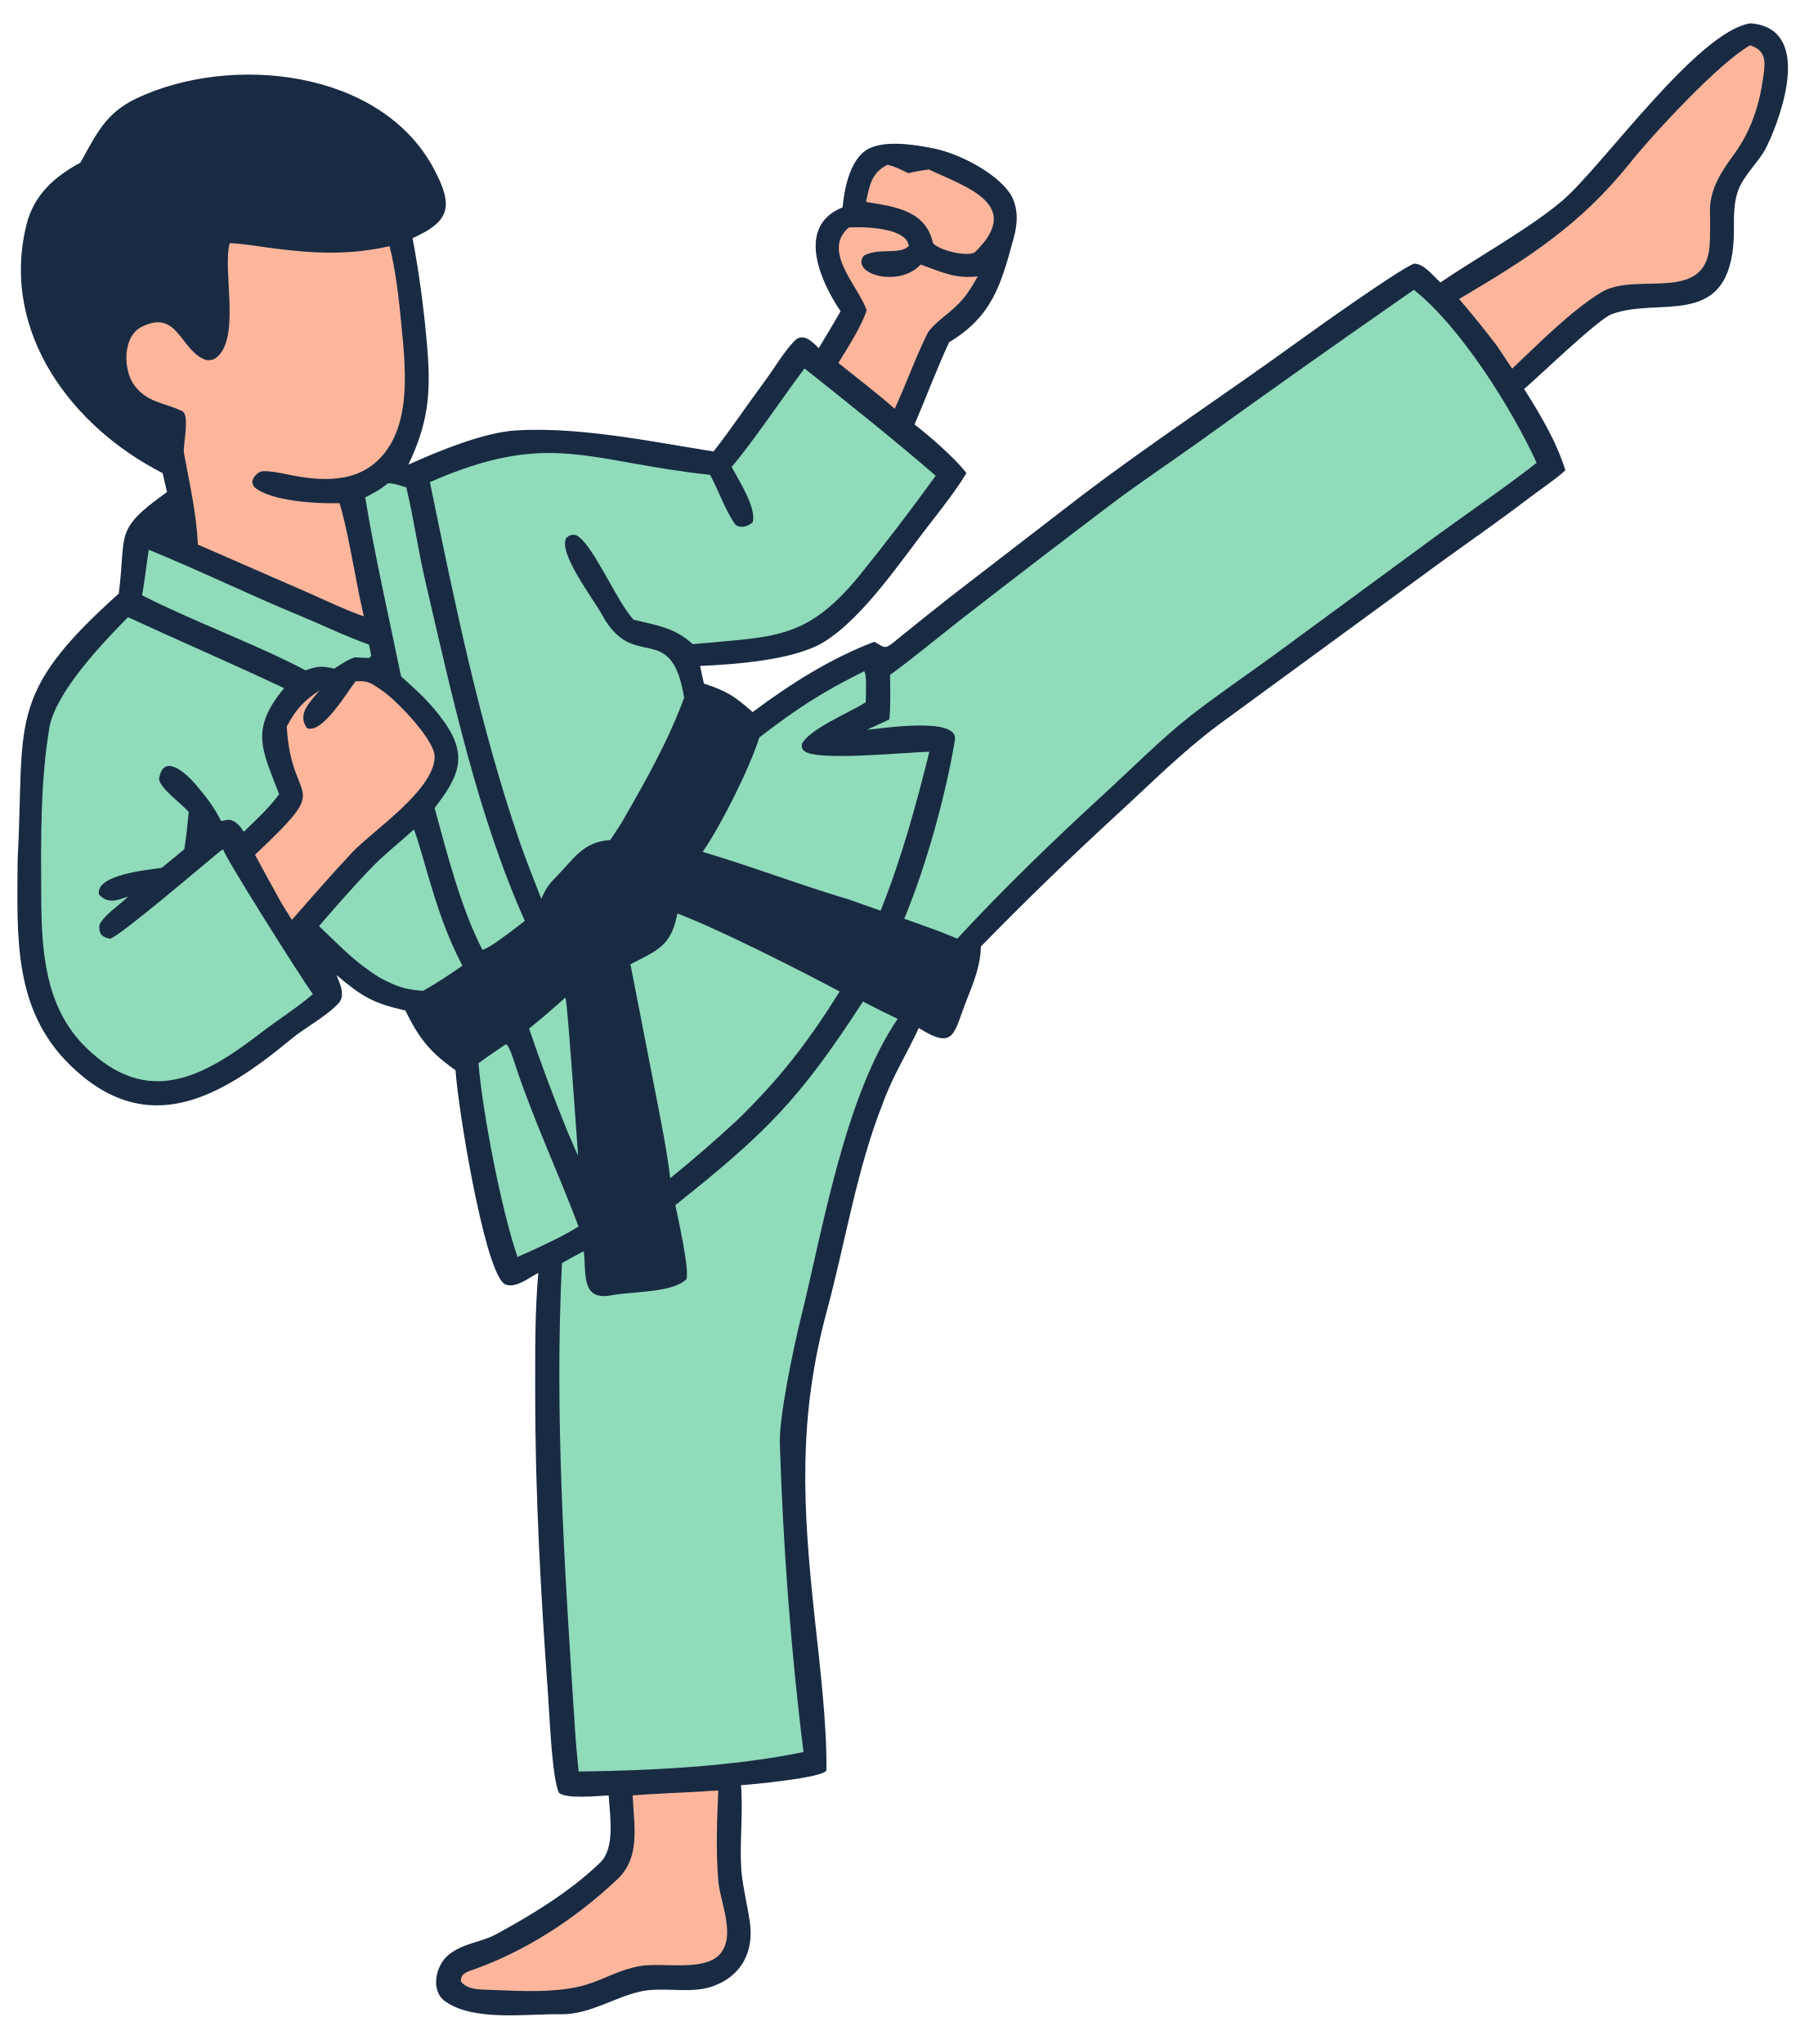
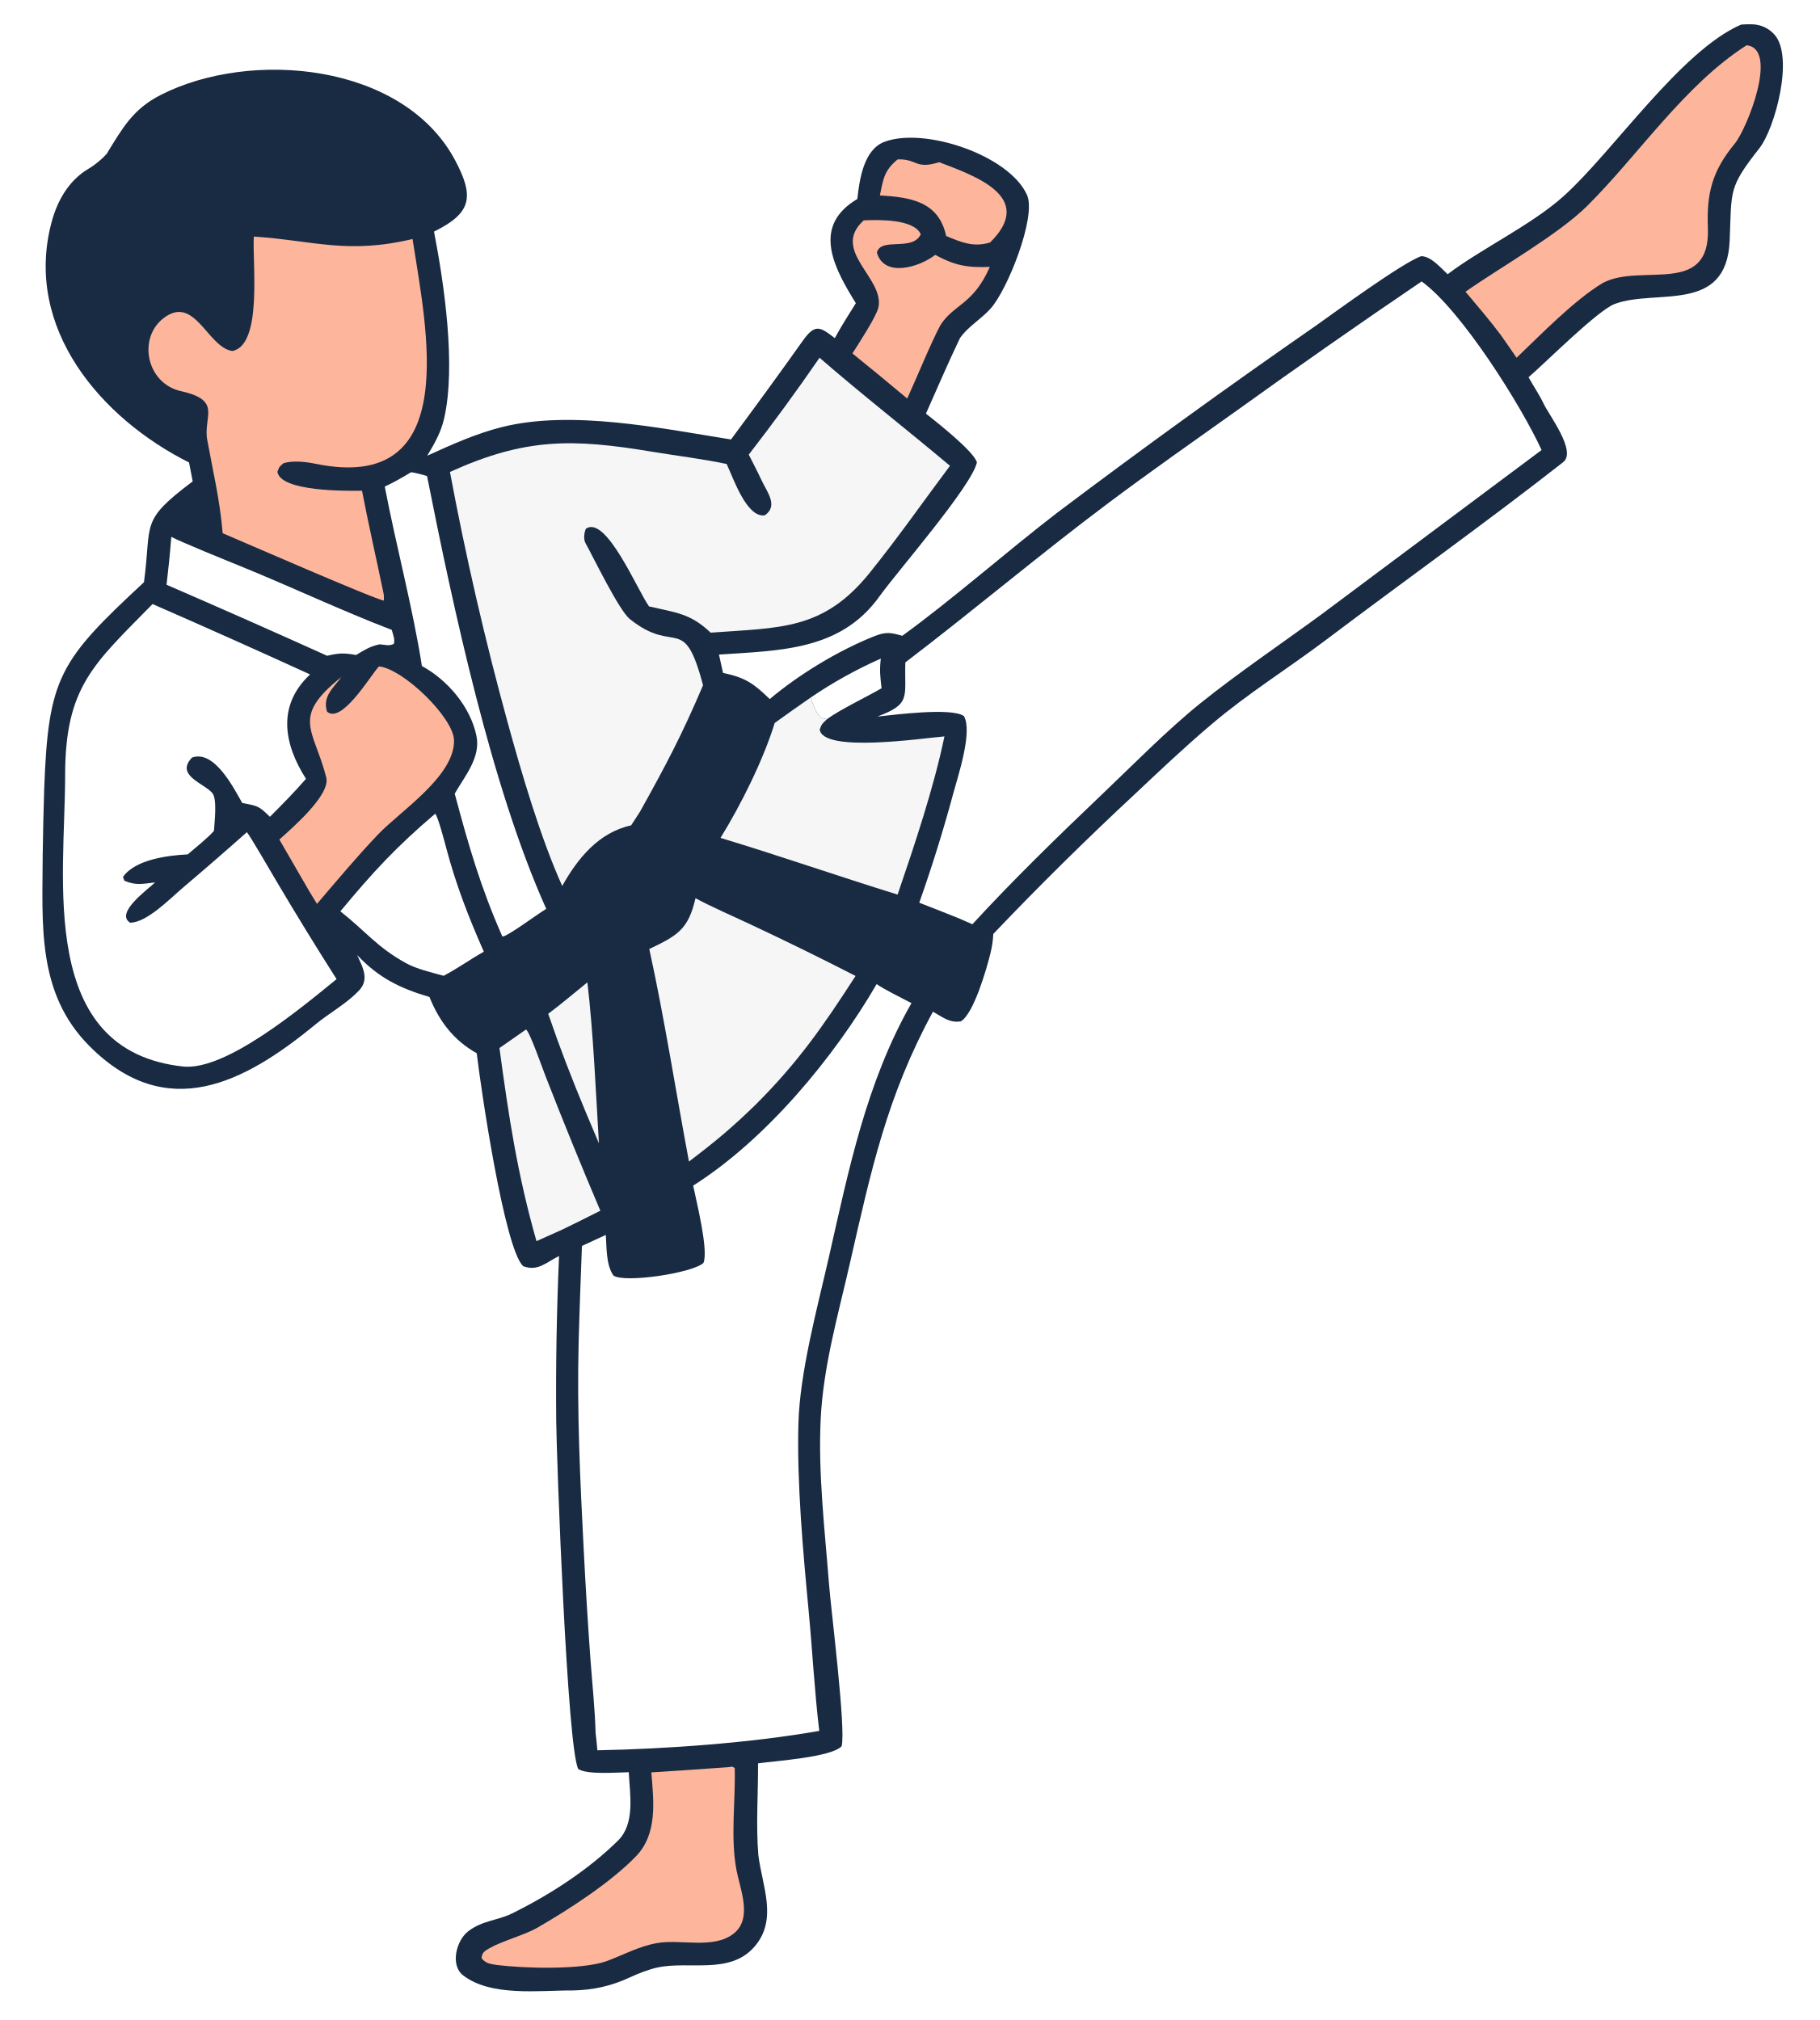
- <svg xmlns="http://www.w3.org/2000/svg" viewBox="220 185 590 670">
-   <path fill="#192B43" d="M793.924 192.633C814.065 194.272 804.575 221.936 799.197 233.096C796.914 237.832 791.617 242.389 789.805 247.581C787.79 253.353 788.808 259.42 788.271 265.397C785.734 292.964 763.43 282.157 748.235 288.062C743.898 289.747 725.01 307.922 719.692 312.519C725.018 320.931 730.224 329.587 733.208 339.142C730.501 341.756 724.77 345.613 721.589 348.042C712.344 355.101 702.776 361.779 693.335 368.568L619.5 422.579C607.411 431.608 597.842 441.323 586.802 451.448C571.067 465.877 556.5 480 541.57 495.27C541.545 501.275 539.192 507.086 536.979 512.66C532.628 523.617 533.131 529.484 521.216 521.957C517.466 530.251 512.691 537.591 509.444 546.668C500.883 568.13 497.099 592.51 491.155 614.451C481.572 649.827 483.177 678.665 487.019 714.531C488.687 730.104 491.127 749.738 490.947 765.194C490.919 767.643 466.22 769.986 462.943 770.161C463.677 779.358 462.428 788.959 463.055 798.196C463.58 803.867 464.994 809.264 465.828 814.929C467.252 824.607 463.209 832.668 453.714 836.074C446.343 838.719 437.517 836.117 430.026 837.777C421.42 839.684 413.663 845.146 404.442 845.252C393.057 844.98 375.415 847.804 365.902 840.985C361.084 837.53 362.75 829.272 367.064 825.778C371.918 821.848 377.587 821.766 382.615 819.047C394.467 812.637 407.171 804.84 416.871 795.439C421.731 790.6 419.969 780.193 419.55 773.518C415.843 773.697 405.679 774.759 403.226 772.652C400.948 767.534 400.179 747.582 399.692 740.784C397.33 707.849 395.441 674.714 395.472 641.689C395.485 627.969 395.304 615.908 396.487 602.227C393.855 603.629 390.684 606.097 387.683 606.332C386.788 606.402 385.66 606.181 384.99 605.547C378.423 599.325 370.04 547.428 369.354 535.821C360.921 529.844 357.441 525.491 352.898 516.222C342.412 513.889 338.627 511.671 330.344 504.614C331.536 507.836 333.592 511.613 330.526 514.357C326.208 518.649 320.041 521.816 315.438 525.621C292.532 544.551 268.362 558.964 242.925 534.069C224.22 515.763 225.629 491.802 225.779 466.962C228.206 421.391 221.72 412.856 258.942 379.569C261.505 359.543 257.101 358.915 274.747 346.288L273.307 340.072C243.819 325.103 220.02 294.064 228.638 258.822C231.044 248.984 237.655 243.032 246.353 238.309C251.595 229.031 254.499 222.094 264.824 217.213C295.532 202.694 344.812 207.534 362.259 240.356C368.76 252.584 367.621 257.545 355.265 263.064C357.54 275.229 359.086 287.013 360.108 299.35C361.337 314.185 360.279 323.97 353.884 337.296C363.775 332.853 378.585 326.718 389.255 326.082C410.03 324.842 433.394 329.732 453.946 332.984C459.689 325.65 465.288 317.267 470.886 309.734C474.041 305.457 476.755 300.651 480.42 296.793C483.287 293.776 486.381 297.075 488.423 299.124C490.863 295.12 493.252 291.084 495.587 287.019C488.92 277.201 480.841 259.155 496.244 252.971C496.792 246.922 498.618 237.908 503.782 234.35C509.147 230.654 519.759 232.369 526.185 233.669C534.304 235.312 546.36 241.43 551.181 248.438C553.923 252.991 553.723 257.967 552.353 263.005C548.178 278.353 545.337 288.658 531.176 297.182C527.441 305.126 523.393 315.838 519.83 324.166C524.203 327.369 533.885 335.887 536.827 340.105C533.855 345.114 528.661 351.831 524.917 356.616C515.438 368.731 503.243 387.255 490.208 395.373C480.472 401.436 460.759 402.797 449.511 403.293L450.773 409.056C458.253 411.534 460.908 413.195 466.748 418.416C478.917 409.304 492.425 400.725 506.69 395.357C509.685 397.072 509.973 397.975 512.706 395.757C518.984 390.661 525.265 385.595 531.628 380.604L574.382 347.665C596.979 330.484 622.041 313.997 645.116 297.277C651.245 292.835 678.181 273.629 683.55 271.423C686.784 271.371 689.58 275.151 692.249 277.578C703.717 269.739 722.171 259.449 732.357 250.651C745.617 239.199 776.5 195.282 793.924 192.633Z" />
-   <path fill="#90DBBA" d="M683.531 279.997C698.83 292.096 715.701 318.997 723.79 336.713C713.981 344.397 701.692 352.801 691.496 360.235L637.686 399.738C628.729 406.252 618.571 413.164 609.947 419.942C600.68 427.227 590.679 437.275 581.893 445.333C565.139 460.699 549.311 475.982 533.854 492.668L529.123 490.752C525.144 489.194 520.54 487.665 516.465 486.151C523.568 469.026 530.027 445.937 533.071 427.548C534.352 419.807 509.169 423.777 504.192 424.23L511.562 420.835C512.054 416.236 511.852 410.904 511.807 406.225C519.498 400.641 528.386 393.243 535.989 387.322C552.299 374.666 568.686 362.109 585.15 349.654C594.234 342.84 603.518 336.685 612.734 330.087C636.19 313.188 659.789 296.491 683.531 279.997Z" />
-   <path fill="#90DBBA" d="M502.915 513.305C506.679 515.252 510.473 517.142 514.296 518.973C496.884 544.631 489.91 587.363 482.556 617.047C480.292 626.185 475.407 649.216 475.678 658.089C476.684 691.147 479.307 726.38 483.434 759.288C460.727 764.034 432.884 765.409 409.716 765.693L409.294 761.379C408.84 757.081 408.553 752.493 408.273 748.172C405.069 698.868 401.776 648.412 404.244 599.03C406.436 597.72 409.099 596.356 411.378 595.124C412.313 601.998 410.202 611.593 420.531 609.57C426.911 608.32 440.563 608.832 445.037 604.308C446.103 601.046 442.264 584.248 441.416 580.034C471.328 556.197 482.082 545.456 502.915 513.305Z" />
-   <path fill="#90DBBA" d="M483.758 305.77C498.462 317.469 512.534 328.644 526.775 340.935C518.694 352.131 510.307 363.102 501.623 373.836C484.119 395.096 473.559 393.572 447.124 396.152C441.108 390.662 435.424 390.041 427.677 388.113C421.903 381.742 414.3 363.052 408.865 360.389C407.141 360.215 407.26 360.274 405.743 361.165C402.67 366.025 414.583 381.332 417.455 386.633C427.769 405.672 440.022 387.781 444.304 413.688C439.05 428.005 431.485 441.323 423.888 454.484C422.723 456.414 421.316 458.45 420.065 460.348C410.972 460.937 408.131 466.627 402.037 472.734C399.936 474.84 398.575 476.849 397.476 479.659C395.082 473.427 392.573 467.31 390.401 460.989C377.218 422.609 369.098 382.689 360.941 343.029C400.343 325.814 412.391 336.314 452.81 340.653C455.65 345.884 457.527 351.687 460.794 356.552C462.086 358.475 465.292 357.718 466.798 356.127C467.987 351.321 462.352 342.709 459.86 338.045C466.52 330.361 477.098 314.591 483.758 305.77Z" />
-   <path fill="#90DBBA" d="M261.961 387.309C278.941 395.16 296.287 402.602 313.136 410.575C301.89 424.15 305.879 430.612 311.52 445.333C308.148 449.94 304.021 453.67 299.935 457.647C295.67 451.034 293.084 455.073 292.322 453.81C289.984 449.21 287.396 445.961 284.11 442.088C281.311 438.791 273.385 431.27 272.13 440.552C273.023 443.798 278.817 447.863 281.873 451.105C281.478 455.402 281.104 459.092 280.43 463.345C278.037 465.407 275.48 467.444 273.024 469.449C268.809 470.146 251.1 471.625 252.454 478.219C255.54 481.467 258.366 480.074 261.998 478.902C259.026 481.826 254.518 484.585 252.625 488.059C252.328 491.043 253.269 492.173 256.094 492.703C259.359 491.841 286.068 469.012 290.84 465.12C291.913 464.175 292.034 464.061 293.267 463.355C291.302 462.138 318.792 505.749 322.582 510.867C317.373 515.353 310.965 519.371 305.584 523.516C286.522 538.202 268.387 548.107 248.177 528.348C234.67 515.142 233.598 496.651 233.513 478.651C233.427 460.494 233.192 441.337 236.211 423.377C238.349 411.843 253.491 395.881 261.961 387.309Z" />
-   <path fill="#FDB69C" d="M295.301 264.714C298.647 264.704 306.807 266.068 310.482 266.52C323.731 268.149 334.663 268.608 347.689 265.708C349.652 272.828 350.839 283.494 351.546 290.941C352.842 304.592 355.076 322.956 345.518 334.182C337.389 343.731 324.957 342.786 314.018 340.45C311.904 339.998 308.165 339.303 306.001 339.461C304.944 339.538 303.568 340.82 303.106 341.735C302.406 343.118 302.798 343.401 303.301 344.602C308.805 349.422 324.193 350.129 331.312 349.935C333.518 356.698 336.318 372.831 337.817 380.344L339.298 387.033C334.494 385.484 325.028 381.04 320.208 378.925L284.892 363.515C284.339 352.763 282.205 343.947 280.3 333.467C279.896 331.246 282.355 321.12 279.763 319.793C273.944 316.902 268.312 317.119 264.009 311.249C260.35 306.259 260.094 295.264 266.501 292.1C278.304 286.27 279.011 299.634 287.19 302.878C288.159 303.262 289.854 303.043 290.724 302.392C299.135 296.202 292.855 273.685 295.301 264.714Z" />
-   <path fill="#FDB69C" d="M793.762 199.845C799.365 201.678 798.74 205.535 798.047 210.551C796.813 219.463 793.989 228.088 788.645 235.382C784.288 241.327 780.334 247.199 780.619 254.867C780.725 257.731 780.639 260.871 780.586 263.772C780.345 285.425 756.597 273.642 744.928 280.846C734.688 287.169 724.61 297.514 715.769 305.842L710.793 298.383C706.815 293.131 702.671 288.007 698.366 283.018C720.92 269.678 737.941 258.956 754.489 238.32C762.327 228.547 783.645 205.58 793.762 199.845Z" />
-   <path fill="#90DBBA" d="M442.079 484.422C455.967 489.716 482.079 502.96 495.287 510.013C484.946 526.565 475.773 538.399 461.932 551.953C454.74 558.615 447.333 565.04 439.722 571.219C438.816 562.875 436.457 551.274 434.835 542.87L426.689 501.07C435.773 496.404 440.061 495.019 442.079 484.422Z" />
-   <path fill="#90DBBA" d="M503.318 405.021C504.272 406.061 503.859 413.336 503.832 415.194C498.211 418.779 485.405 423.879 482.872 428.923C482.889 429.961 482.824 430.426 483.695 431.173C487.746 434.646 517.465 431.519 524.697 431.439C520.24 449.26 515.552 466.438 508.708 483.516L498.581 479.931C482.882 475.284 466.733 469.105 450.371 464.23C456.414 455.518 465.864 436.644 468.952 426.716C481.642 417.022 489.192 412.061 503.318 405.021Z" />
-   <path fill="#FDB69C" d="M450.56 772.212C451.706 772.05 454.225 771.986 455.486 771.913C455.06 781.595 454.694 791.537 455.466 801.266C455.974 808.298 461.495 819.587 455.936 825.646C450.703 831.35 437.151 828.142 429.76 829.466C422.949 830.685 418.632 833.546 412.565 835.451C403.196 838.393 390.723 837.662 380.876 837.258C377.554 837.101 373.143 837.344 371.084 834.417C371.051 832.304 372.393 831.613 374.399 830.913C392.291 824.671 408.612 814.01 422.41 800.999C430.095 793.751 427.856 783.415 427.413 773.505C434.939 772.911 442.959 772.653 450.56 772.212Z" />
-   <path fill="#FDB69C" d="M336.594 408.312C341.049 408.076 341.637 408.951 345.275 411.364C349.812 414.373 362.528 427.503 362.502 432.999C362.448 443.988 342.123 457.326 335.472 464.411C328.423 471.92 322.202 479.122 315.693 486.512L312.431 481.283C309.432 475.949 306.493 470.581 303.615 465.181C329.909 440.307 315.553 450.248 314.009 423.153C317.277 417.149 319.378 415.021 324.809 411.235C321.769 415.057 317.27 418.908 320.62 423.659C325.573 425.765 333.515 412.263 336.594 408.312Z" />
-   <path fill="#90DBBA" d="M347.217 343.419C349.372 343.456 351.137 344.145 353.213 344.77C355.582 354.681 357.133 365.559 359.461 375.559C367.96 412.061 376.68 452.588 392.075 486.846C389.71 488.638 380.11 496.268 378.136 496.295C371.098 482.624 366.52 464.641 362.492 449.855C370.069 439.944 373.771 433.124 365.707 421.722C361.35 415.561 357.056 411.687 351.499 406.741C347.571 387.571 342.894 367.262 339.735 348.055C343.076 346.32 344.242 345.702 347.217 343.419Z" />
-   <path fill="#90DBBA" d="M355.685 456.893C356.571 458.557 359.617 469.515 360.336 471.949C363.498 482.664 366.377 491.538 371.603 501.552C367.056 504.671 363.535 507.047 358.718 509.79C352.555 509.378 349.729 508.21 344.457 505.451C336.119 500.229 331.73 495.334 324.606 488.559C330.118 482.139 336.817 474.472 342.693 468.513C346.098 465.058 351.904 460.366 355.685 456.893Z" />
-   <path fill="#FDB69C" d="M498.311 259.552C503.106 259.277 517.207 259.528 517.96 265.628C514.914 268.708 508.331 266.021 503.178 268.815C498.774 274.823 514.766 279.457 521.841 271.706C528.984 274.269 533.042 276.412 540.554 275.601C537.673 280.667 535.96 283.383 531.37 287.224C528.919 289.275 526.297 291.23 524.365 293.75C520.785 300.584 516.891 311.405 513.321 318.991C508.169 314.349 500.413 308.464 494.862 303.975C497.921 298.982 502.377 292.099 504.147 286.713C501.468 278.813 489.234 267.241 498.311 259.552Z" />
-   <path fill="#90DBBA" d="M385.696 527.378L386.294 527.539C387.486 529.23 388.598 533.094 389.321 535.244C395.232 552.821 403.167 569.696 409.675 587.029C405.797 589.473 402.63 590.979 398.531 592.964C395.809 594.333 392.484 595.738 389.667 597.009C384.371 581.65 378.193 549.608 376.875 533.542C379.686 531.41 382.772 529.372 385.696 527.378Z" />
-   <path fill="#90DBBA" d="M268.777 365.214C285.267 371.919 301.773 379.996 318.308 386.812C325.956 389.964 333.047 393.484 340.938 396.284C341.355 397.835 341.461 398.432 341.681 399.97L341.058 400.676C339.454 400.646 337.93 400.559 336.328 400.466C333.631 401.415 332.011 402.616 329.622 404.15C325.273 403.267 324.35 403.272 320.17 404.722C304.266 396.323 283.614 388.798 266.568 380.132C267.379 376.055 268.054 369.612 268.777 365.214Z" />
-   <path fill="#FDB69C" d="M510.936 239.019C513.226 239.467 515.631 240.764 517.789 241.771C519.95 241.202 522.299 240.89 524.517 240.533C536.576 246.319 555.899 251.962 539.521 267.768C536.54 269.208 527.911 267 525.887 264.735C523.548 253.979 513.492 252.744 503.942 251.191C505.033 245.881 505.722 241.603 510.936 239.019Z" />
-   <path fill="#90DBBA" d="M405.388 511.976C406.007 512.856 409.116 558.53 409.542 563.893C408.275 561.129 407.048 558.169 405.833 555.366C401.395 544.419 397.27 533.349 393.462 522.167C397.689 518.77 401.35 515.569 405.388 511.976Z" />
+ <svg xmlns="http://www.w3.org/2000/svg" viewBox="220 163 599 665">
+   <path fill="#192B43" d="M793.054 171.101C794.327 170.982 795.606 170.951 796.883 171.007C799.657 171.111 802.265 172.354 804.092 174.443C810.56 181.838 804.162 205.324 799.109 211.765C788.764 224.95 790.001 225.557 789.299 242.233C788.281 266.457 765.217 258.007 751.542 263.036C745.931 265.1 729.122 281.994 723.109 287.19C724.551 289.817 726.807 293.198 728.031 295.825C729.829 299.682 739.058 311.585 734.48 315.17C708.918 335.191 682.415 354.046 656.489 373.622C644.07 383 630.682 391.304 618.774 401.437C609.951 408.906 601.743 416.689 593.363 424.581C577.429 439.402 561.947 454.7 546.937 470.455C546.829 472.566 546.524 474.661 546.025 476.714C544.779 481.782 540.559 496.634 536.266 499.232C532.617 499.841 530.4 497.948 527.074 496.054C511.879 523.969 506.675 548.483 499.693 579.071C495.852 595.899 490.984 612.699 490.121 630.137C489.232 648.083 491.518 667.047 492.871 684.607C493.504 692.826 498.514 732.555 497.004 737.887C493.573 741.491 475.519 742.678 469.505 743.506C469.544 753.317 468.784 764.061 469.602 773.688C470.825 783.857 476.161 794.937 468.259 803.939C460.174 813.148 446.962 808.499 436.494 810.698C433.652 811.295 429.992 812.72 427.299 813.976C421.182 816.832 415.281 818.13 408.526 818.273C397.454 818.22 381.656 820.41 372.426 813.31C368.129 810.006 370.116 801.79 374.194 798.718C378.886 795.185 383.771 795.282 388.552 792.918C400.997 786.763 413.539 778.663 423.437 768.909C429.056 763.293 427.348 754.046 426.946 746.43C422.926 746.487 413.428 747.314 410.348 745.395C406.691 738.97 403.199 643.186 403.07 630.796C402.901 612.692 403.214 594.587 404.009 576.499C399.8 578.522 397.061 581.664 392.224 579.848C386.027 574.257 378.221 521.008 376.91 509.738C369.293 505.467 364.539 499.173 361.354 491.22C351.507 488.317 344.581 484.852 337.543 477.405C339.517 481.699 341.802 485.708 337.718 489.548C333.769 493.568 328.166 496.675 323.922 500.173C300.319 519.626 274.846 532.88 249.443 507.378C232.058 489.925 233.97 467.492 234.055 444.375C234.154 437.174 234.317 429.974 234.545 422.777C235.898 385.952 239.524 380.554 267.382 354.675C270.058 335.009 265.77 334.754 283.423 321.473L282.223 315.255C253.269 300.757 227.856 271.165 236.889 236.474C238.809 229.099 242.589 222.384 249.296 218.454C251.195 217.341 253.619 215.337 255.077 213.7C260.292 205.258 263.638 198.962 272.944 194.229C302.578 179.155 352.775 183.704 369.82 215.806C376.201 227.825 375.198 233.167 362.853 239.242C366.227 256.66 370.115 283.44 366.186 300.748C365.146 305.327 363.012 309.041 360.621 313.029C368.572 309.4 376.764 305.702 385.267 303.581C408.106 297.883 437.11 303.92 460.603 307.676C468.567 296.921 476.456 286.137 484.197 275.222C488.224 269.544 489.867 270.499 494.762 274.322C496.891 270.381 499.313 266.611 501.687 262.811C501.307 262.203 500.931 261.591 500.559 260.978C493.616 249.505 487.934 236.95 502.186 228.502C502.877 222.125 504.259 212.255 511.12 209.683C524.356 204.722 552.256 214.148 558.046 227.225C561.191 234.327 551.565 258.58 545.976 264.657C543.001 268.002 538.484 270.602 535.959 274.319C532.116 282.335 528.374 291.054 524.762 299.167C528.21 301.892 540.653 311.664 541.54 315.248C539.721 323.216 515.336 351.128 509.459 359.336C496.707 377.148 477.045 377.121 456.64 378.493L457.978 384.515C465.439 386.106 468.108 388.053 473.356 393.138C482.959 385.031 496 377.105 507.856 372.417C511.569 370.949 513.219 371.216 516.966 372.315C533.146 360.615 551.652 344.319 568.062 331.718C596.006 310.658 624.363 290.15 653.114 270.207C659.397 265.773 681.709 249.387 687.814 247.328C691.047 247.432 694.009 250.974 696.467 253.277C707.594 244.836 724.076 237.09 734.729 227.498C750.901 212.937 773.196 179.704 793.054 171.101ZM535.623 465.33L540.049 467.272C553.362 452.795 568.001 438.522 582.278 424.931C592.388 415.307 604.25 403.247 614.985 394.609C627.437 384.589 641.974 374.772 654.965 365.241L727.391 311.151C720.807 296.724 700.95 265.04 687.914 255.65C667.433 269.549 647.142 283.727 627.047 298.18C613.036 308.147 598.484 318.36 584.748 328.647C562.242 345.502 540.334 364.056 517.98 381.071C517.618 392.535 520.034 394.679 508.783 398.894C514.377 398.319 533.303 395.838 537.266 398.75C540.182 403.847 535.357 418.342 533.751 424.239C530.483 436.357 526.751 448.345 522.564 460.177C526.929 461.864 531.282 463.582 535.623 465.33ZM448.149 553.317C449.259 558.695 453.265 574.695 451.53 578.77C447.92 582.116 425.575 585.46 421.918 582.931C419.494 579.555 419.683 573.835 419.393 569.539L411.537 573.177C411.148 583.772 410.728 594.349 410.455 604.947C409.872 627.594 410.949 650.451 412.121 673.068C412.727 685.203 413.472 697.331 414.356 709.449C414.902 716.878 415.849 726.079 416.031 733.399C416.238 735.32 416.478 737.291 416.627 739.212C439.409 738.769 467.207 736.781 489.649 732.82C488.139 720.363 487.362 706.081 486.164 693.4C484.316 673.85 482.257 651.213 482.787 631.688C483.25 614.624 489.021 593.555 492.831 576.793C499.391 547.93 505.123 519.32 519.998 493.235C517.177 491.755 510.896 488.666 508.537 486.976C494.444 511.222 472.106 538.145 448.149 553.317ZM330.782 485.334C324.004 474.692 317.403 463.938 310.981 453.076C309.686 450.902 302.404 438.301 301.26 436.959C294.242 443.196 287.152 449.349 279.989 455.418C275.753 459.044 268.277 466.735 262.832 466.757C257.682 463.606 268.847 455.642 271.054 453.499C266.809 453.973 264.847 454.586 260.939 452.95L260.483 451.694C264.462 445.967 275.228 444.588 281.771 444.274C284.328 442.102 288.287 438.933 290.414 436.552C290.579 433.803 291.56 426.049 289.875 424.069C287.124 420.836 277.564 418.241 283.205 412.396C290.628 409.749 296.972 422.576 299.74 427.351C304.75 428.33 305.136 428.206 308.833 431.899C313.038 427.706 316.79 423.886 320.712 419.396C313.398 407.94 311.106 395.263 322.063 385.033C304.845 377.159 287.56 369.434 270.21 361.857C250.986 381.513 241.442 388.915 241.44 418.253C241.437 452.451 232.082 509.035 280.469 514.128C294.519 515.363 318.909 495.01 330.782 485.334ZM379.248 476.311C374.172 464.796 370.106 454.366 366.869 442.166C366.417 440.463 364.14 431.704 363.235 430.89C350.413 441.804 342.953 449.865 332.026 463.012C340.136 469.378 344.137 474.875 353.579 480.041C357.005 481.981 362.135 483.169 366.018 484.234C370.683 481.8 374.716 478.841 379.248 476.311ZM327.673 378.884C331.728 377.95 333.085 377.927 337.197 378.625C339.959 377.005 341.817 375.728 345.02 375.114C346.972 375.294 348.093 375.738 349.623 374.962C350.061 373.512 349.37 371.919 348.939 370.366C332.652 364.138 315.574 356.06 299.258 349.435C294.984 347.7 279.198 341.29 276.386 339.735C275.97 345.003 275.449 350.262 274.824 355.509C292.502 363.161 310.118 370.953 327.673 378.884ZM509.904 379.816C501.831 383.392 494.098 387.69 486.798 392.656C487.742 395.093 488.328 397.2 490.034 399.146C491.145 399.553 491.049 399.559 492.209 399.759C496.181 396.757 505.302 392.406 510.158 389.581C509.696 385.5 509.457 383.885 509.904 379.816ZM355.284 318.472C352.25 320.265 349.85 321.708 346.647 323.189C350.285 342.301 355.955 363.469 358.865 382.258C367.321 386.844 374.9 395.753 376.832 405.331C378.264 412.434 372.891 418.624 369.667 424.281C374.25 441.433 378.163 455.014 385.347 471.308C386.8 471.495 397.034 463.807 399.797 462.209C381.786 422.247 369.106 362.809 360.554 319.707C359.159 319.339 356.626 318.566 355.284 318.472Z" />
+   <path fill="#F6F6F6" d="M489.746 280.769C503.432 292.682 518.634 304.546 532.673 316.346C523.758 328.254 515.582 340.011 506.167 351.673C490.932 370.544 476.786 369.581 453.904 371.275C447.211 364.878 442.345 364.666 433.621 362.636C429.82 357.368 419.485 332.422 412.824 337.072C412.289 338.364 411.991 340.355 412.665 341.716C415.264 346.37 423.702 363.912 427.309 366.803C442.44 378.93 444.989 364.422 451.401 388.589C444.521 404.78 439.154 414.978 430.579 430.328L427.723 434.718C417.107 437.027 410.185 445.511 405.048 454.659C397.976 439.055 391.626 417.385 387.105 400.898C379.624 373.665 373.283 346.132 368.097 318.37C392.821 307.161 408.263 307.326 434.565 311.702C442.662 313.049 451.011 314.021 459.166 315.752C461.39 320.432 465.731 333.506 471.702 332.652C476.347 329.52 472.36 324.861 470.574 320.944C469.326 318.209 467.784 315.378 466.449 312.662C474.511 302.251 482.28 291.616 489.746 280.769Z" />
+   <path fill="#FDB69C" d="M303.545 240.88C323.32 242.19 334.204 246.808 355.788 241.685C360.143 270.4 372.681 325.824 323.707 315.649C320.653 315.014 316.262 314.547 313.296 315.496C311.907 316.72 311.94 316.594 311.308 318.317C312.292 324.874 333.988 324.632 339.153 324.554C341.21 335.293 343.792 346.572 346.034 357.361C346.385 358.989 346.384 359.04 346.344 360.708C343.938 360.566 298.924 340.921 293.291 338.536C292.345 327.403 290.176 318.587 288.214 307.843C286.804 300.118 293.302 294.818 279.564 291.77C268.287 289.268 265.184 274.427 273.829 267.745C284.099 259.809 288.294 277.361 296.462 278.554C306.549 276.632 302.989 249.294 303.545 240.88Z" />
+   <path fill="#FDB69C" d="M794.869 177.905C805.533 179.012 795.015 205.38 790.972 210.284C783.542 219.3 781.69 226.565 782.132 238.018C783.014 260.83 760.079 249.442 747.562 256.145C738.096 261.823 727.272 273.052 719.161 280.772C717.498 278.287 715.696 275.773 713.981 273.312C710.337 268.417 706.275 263.716 702.348 259.034C713.729 251.067 732.894 240.222 742.384 230.811C759.25 214.085 774.361 191.021 794.869 177.905Z" />
+   <path fill="#F6F6F6" d="M448.917 458.693C453.738 461.358 462.351 465.104 467.632 467.612C479.052 472.971 490.376 478.532 501.598 484.293C490.957 500.772 482.619 512.811 468.596 526.768C460.739 534.41 455.471 538.773 446.765 545.389C442.512 522.781 438.592 497.602 433.702 475.415C442.874 471.032 446.55 469.069 448.917 458.693Z" />
+   <path fill="#F6F6F6" d="M474.987 401.005C478.894 398.18 482.831 395.397 486.798 392.656C487.742 395.093 488.328 397.2 490.034 399.146C491.145 399.553 491.049 399.559 492.209 399.759C490.804 401.087 490.429 401.277 489.804 403.143C490.786 410.983 523.942 405.984 530.85 405.431C527.406 422.147 520.956 441.366 515.435 457.504C496.025 451.503 476.451 444.669 457.144 438.842C463.853 428.011 471.284 413.08 474.987 401.005Z" />
+   <path fill="#FDB69C" d="M460.033 744.733C461.333 744.564 460.738 744.437 461.828 745.059C462.12 755.882 460.356 767.98 462.429 778.787C463.59 784.838 467.761 794.552 461.53 799.508C454.839 804.829 444.044 801.244 436.174 802.699C430.245 803.739 425.197 806.575 419.603 808.641C411.244 811.571 392.346 810.999 383.474 809.882C381.131 809.478 379.979 809.418 378.501 807.673C378.665 805.885 379.325 805.377 381.131 804.347C385.258 801.992 392.782 799.973 396.718 797.705C407.226 791.651 421.052 782.702 429.354 774.079C436.543 766.613 435.113 755.813 434.385 746.481C442.938 745.956 451.488 745.373 460.033 744.733Z" />
+   <path fill="#FDB69C" d="M344.744 382.389C352.722 383.195 369.271 399.226 369.437 406.715C369.698 418.499 351.696 430.064 344.415 437.717C337.41 445.079 330.968 452.804 324.332 460.561L321.738 456.308L311.947 439.376C316.373 435.41 328.839 424.623 327.387 418.939C323.302 402.946 315.603 399.221 332.409 385.852C329.514 389.645 326.097 392.39 327.645 397.293C332.4 401.396 341.69 385.841 344.405 382.766L344.744 382.389Z" />
+   <path fill="#FDB69C" d="M504.282 235.549C509.082 235.326 520.877 235.056 523.057 240.126C520.353 245.898 509.987 240.971 508.617 246.119C510.94 254.563 522.69 250.938 527.811 246.91C534.378 250.457 538.503 251.168 545.784 250.869C540.365 263.323 533.927 263.111 529.53 270.037C526.455 275.731 521.61 287.661 518.599 294.202C512.638 289.194 506.627 284.246 500.568 279.357C502.499 276.306 508.458 267.198 509.11 264.25C511.256 254.536 493.278 245.511 504.282 235.549Z" />
+   <path fill="#F6F6F6" d="M393.135 501.922C394.278 502.505 398.547 514.668 399.494 517.115C405.302 532.025 411.336 546.847 417.595 561.573C413.459 563.678 409.302 565.741 405.125 567.762L396.574 571.599C390.259 549.364 387.468 530.794 384.391 508.015L393.135 501.922Z" />
+   <path fill="#FDB69C" d="M515.454 215.464C521.996 215.277 521.186 218.867 529.118 216.402C540.999 220.939 561.012 227.87 545.872 242.831C540.386 244.469 536.452 242.805 531.417 240.693C528.977 229.29 519.641 227.945 509.609 227.329C510.747 221.789 511.031 219.128 515.454 215.464Z" />
+   <path fill="#F6F6F6" d="M413.329 486.396C415.289 502.873 416.12 522.761 417.131 539.394L412.794 529.125C408.051 517.707 404.44 508.428 400.438 496.752C404.686 493.566 409.175 489.767 413.329 486.396Z" />
</svg>
